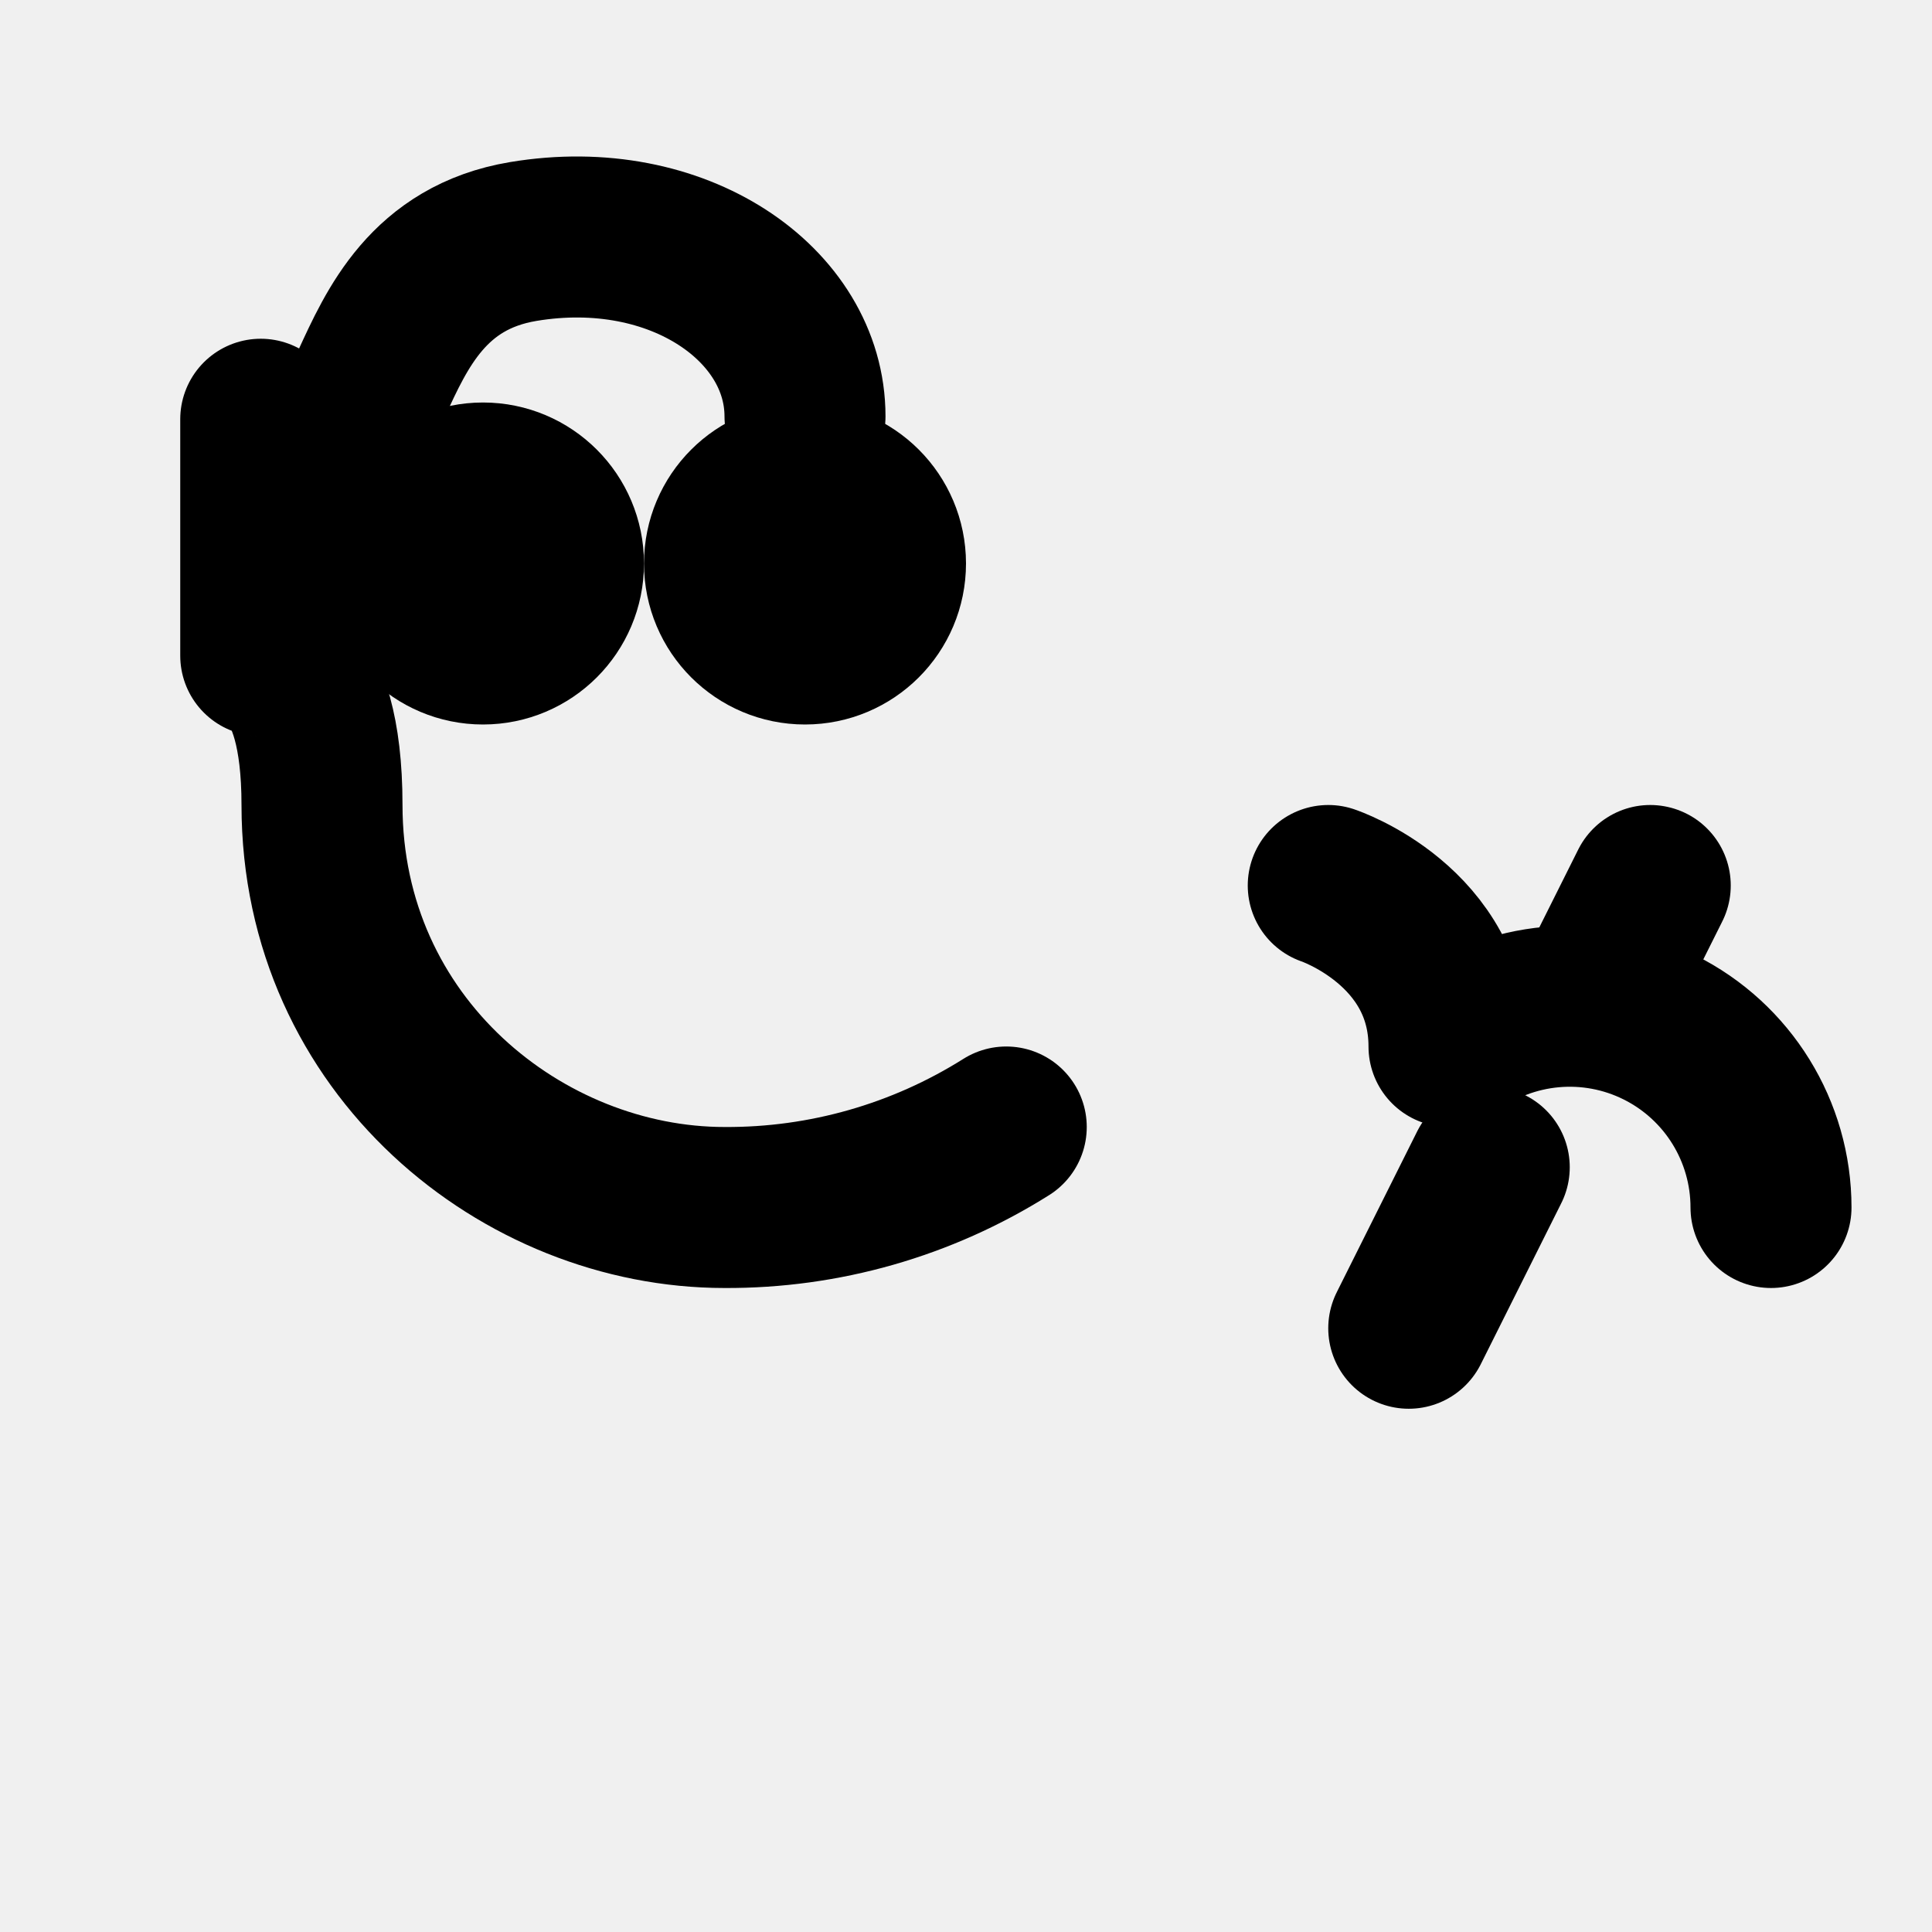
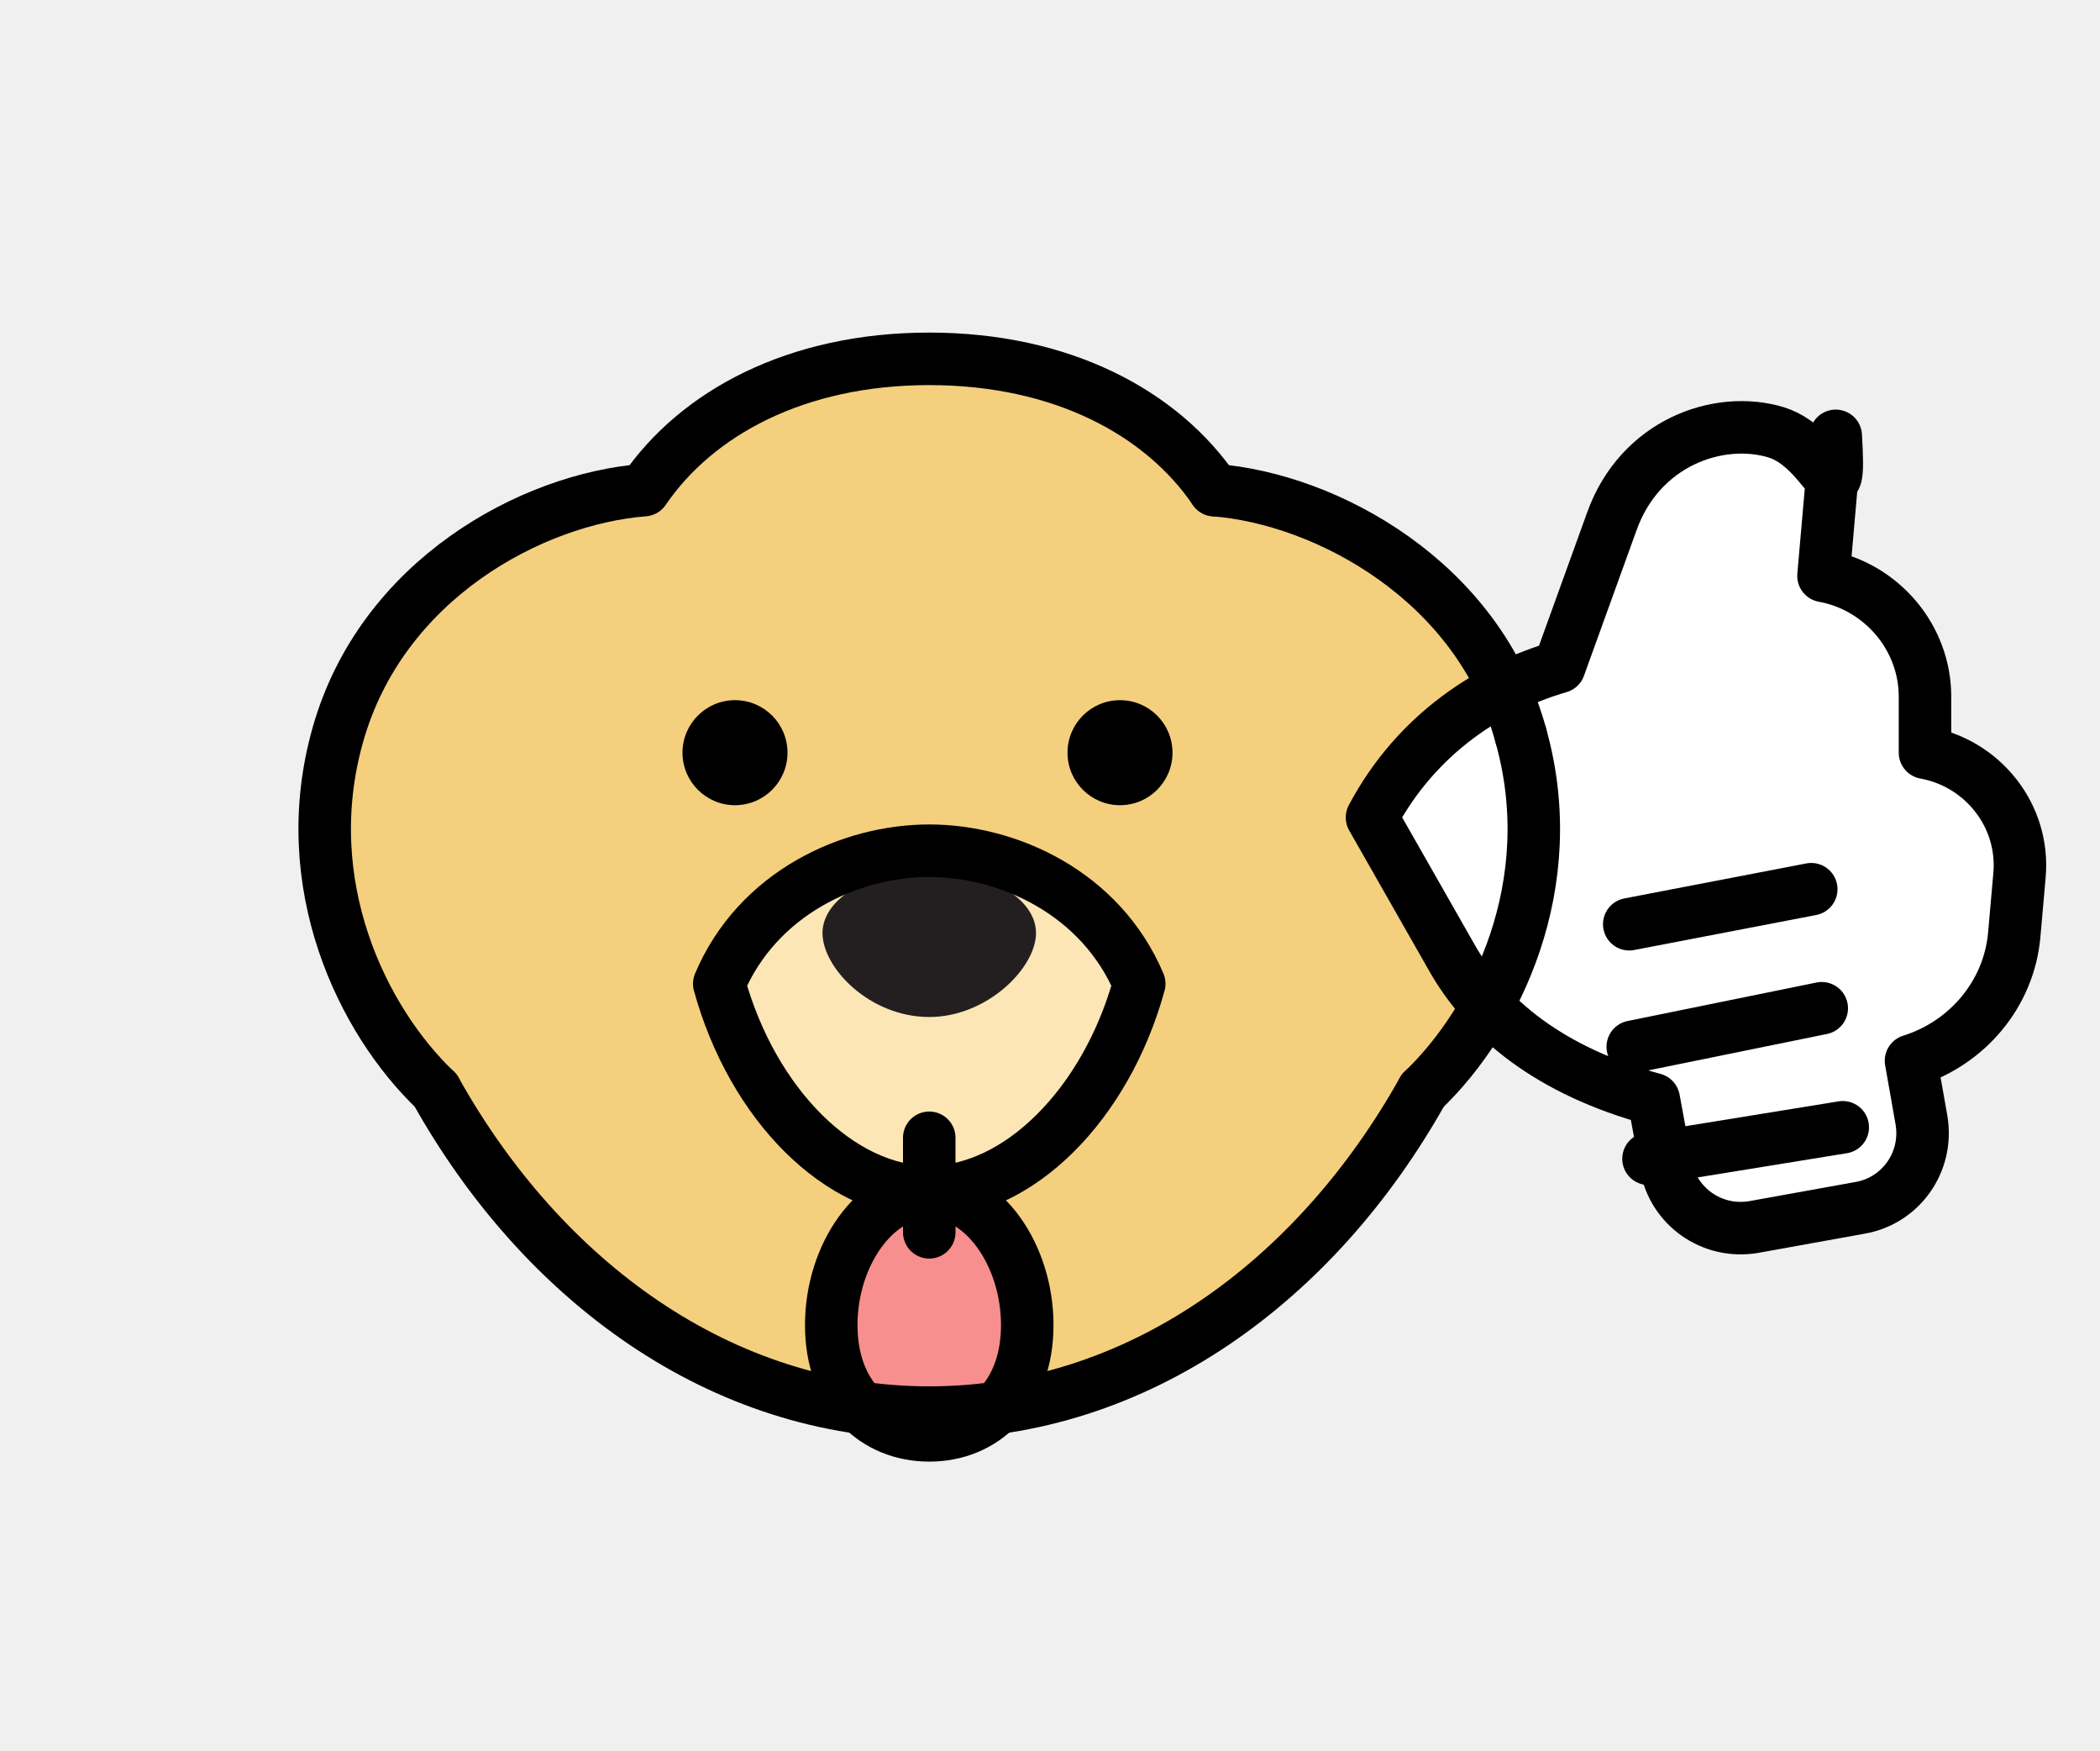
- <svg xmlns="http://www.w3.org/2000/svg" viewBox="0 0 24 24" fill="none" stroke="currentColor" stroke-width="2" stroke-linecap="round" stroke-linejoin="round">
-   <path d="M10 5.172C10 3.782 8.423 2.679 6.5 3c-2.357.393-1.58 3.575-3.261 2.208v2.937C3.239 8.145 4 8.145 4 10c0 3 2.5 5 5 5a6.5 6.5 0 0 0 3.5-1" />
-   <path d="M22 15a2.5 2.5 0 0 0-4-2c0-1.5-1.5-2-1.5-2" />
-   <path d="M20 12l.5-1" />
-   <path d="M18.5 14.5l-1 2" />
-   <circle cx="6" cy="7" r="1" fill="currentColor" />
-   <circle cx="10" cy="7" r="1" fill="currentColor" />
+ <svg xmlns="http://www.w3.org/2000/svg" viewBox="0 0 120 100" width="120" height="100">
+   <g id="dog-thumbs-up">
+     <path fill="#F4CF7D" d="M69.4,28c-3-4.4-8.7-7.5-16.3-7.5c-7.6,0-13.3,3.1-16.3,7.5c-6.4,0.5-15,5.1-17.5,14 c-2.4,8.5,1.4,16.3,5.6,20.3c6.1,10.9,16.3,18.4,28.2,18.4c11.9,0,22.1-7.5,28.2-18.4c4.2-4,8-11.8,5.6-20.3 C84.4,33.1,75.8,28.4,69.4,28z" />
+     <path fill="#FCE6B6" d="M53.1,48.6c-4.5,0-9.8,2.4-12,7.6c1.9,6.9,6.9,11.9,12,11.9c5.1,0,10.1-5,12-11.9 C62.9,51,57.6,48.6,53.1,48.6z" />
+     <path fill="#F78F8F" d="M53.1,68.1c-3.1,0-5.6,3.6-5.6,7.6s2.5,6.3,5.6,6.3c3.1,0,5.6-2.3,5.6-6.3S56.2,68.1,53.1,68.1z" />
+     <path fill="#231F20" d="M53.1,49.7c-3.3,0-6.1,1.6-6.1,3.6c0,2,2.7,4.8,6.1,4.8c3.3,0,6.1-2.8,6.1-4.8C59.2,51.3,56.4,49.7,53.1,49.7z" />
+     <path fill="#FFFFFF" d="M101.5,24.7c-3.3-1-7.8,0.6-9.4,5.1l-3,8.3c-3.8,1.1-8.1,3.7-10.7,8.6l4.5,7.9c2,3.6,5.7,6.6,11.6,8.2 l0.7,3.8c0.4,2.3,2.6,3.9,5,3.5l6.1-1.1c2.3-0.4,3.9-2.6,3.5-5l-0.6-3.4c3.2-1,5.6-3.8,5.9-7.2l0.3-3.4c0.3-3.4-2.1-6.4-5.4-7 l0-3.2c0-3.4-2.5-6.3-5.8-6.9l0.7-8C105.2,30.1,104.4,25.6,101.5,24.7z" />
+     <g fill="none" stroke="#000000" stroke-width="3" stroke-linecap="round" stroke-linejoin="round">
+       <path d="M69.4,28c-3-4.4-8.7-7.5-16.3-7.5c-7.6,0-13.3,3.1-16.3,7.5c-6.4,0.5-15,5.1-17.5,14c-2.4,8.5,1.4,16.3,5.6,20.3" />
+       <path d="M86.9,42c-2.4-8.8-11.1-13.5-17.5-14" />
+       <path d="M81.3,62.3c4.2-4,8-11.8,5.6-20.3" />
+       <path d="M24.9,62.3c6.1,10.9,16.3,18.4,28.2,18.4c11.9,0,22.1-7.5,28.2-18.4" />
+       <path d="M53.1,48.6c-4.5,0-9.8,2.4-12,7.6c1.9,6.9,6.9,11.9,12,11.9c5.1,0,10.1-5,12-11.9C62.9,51,57.6,48.6,53.1,48.6z" />
+       <path d="M53.1,65c0,0,0,4.1,0,5.4" />
+       <path d="M53.1,68.1c-3.1,0-5.6,3.6-5.6,7.6s2.5,6.3,5.6,6.3c3.1,0,5.6-2.3,5.6-6.3S56.2,68.1,53.1,68.1z" />
+       <circle cx="42" cy="43" r="3" fill="#000000" stroke="none" />
+       <circle cx="64" cy="43" r="3" fill="#000000" stroke="none" />
+       <path d="M101.5,24.7c-3.3-1-7.8,0.6-9.4,5.1l-3,8.3c-3.8,1.1-8.1,3.7-10.7,8.6l4.5,7.9c2,3.6,5.7,6.6,11.6,8.2 l0.7,3.8c0.4,2.3,2.6,3.9,5,3.5l6.1-1.1c2.3-0.4,3.9-2.6,3.5-5l-0.6-3.4c3.2-1,5.6-3.8,5.9-7.2l0.3-3.4c0.3-3.4-2.1-6.4-5.4-7 l0-3.2c0-3.4-2.5-6.3-5.8-6.9l0.7-8C105.2,30.1,104.4,25.6,101.5,24.7z" />
+       <path d="M103.5,50.8l-10.4,2" />
+       <path d="M104.1,57.6l-10.8,2.2" />
+       <path d="M105.3,64.4l-11.1,1.8" />
+     </g>
+   </g>
</svg>
